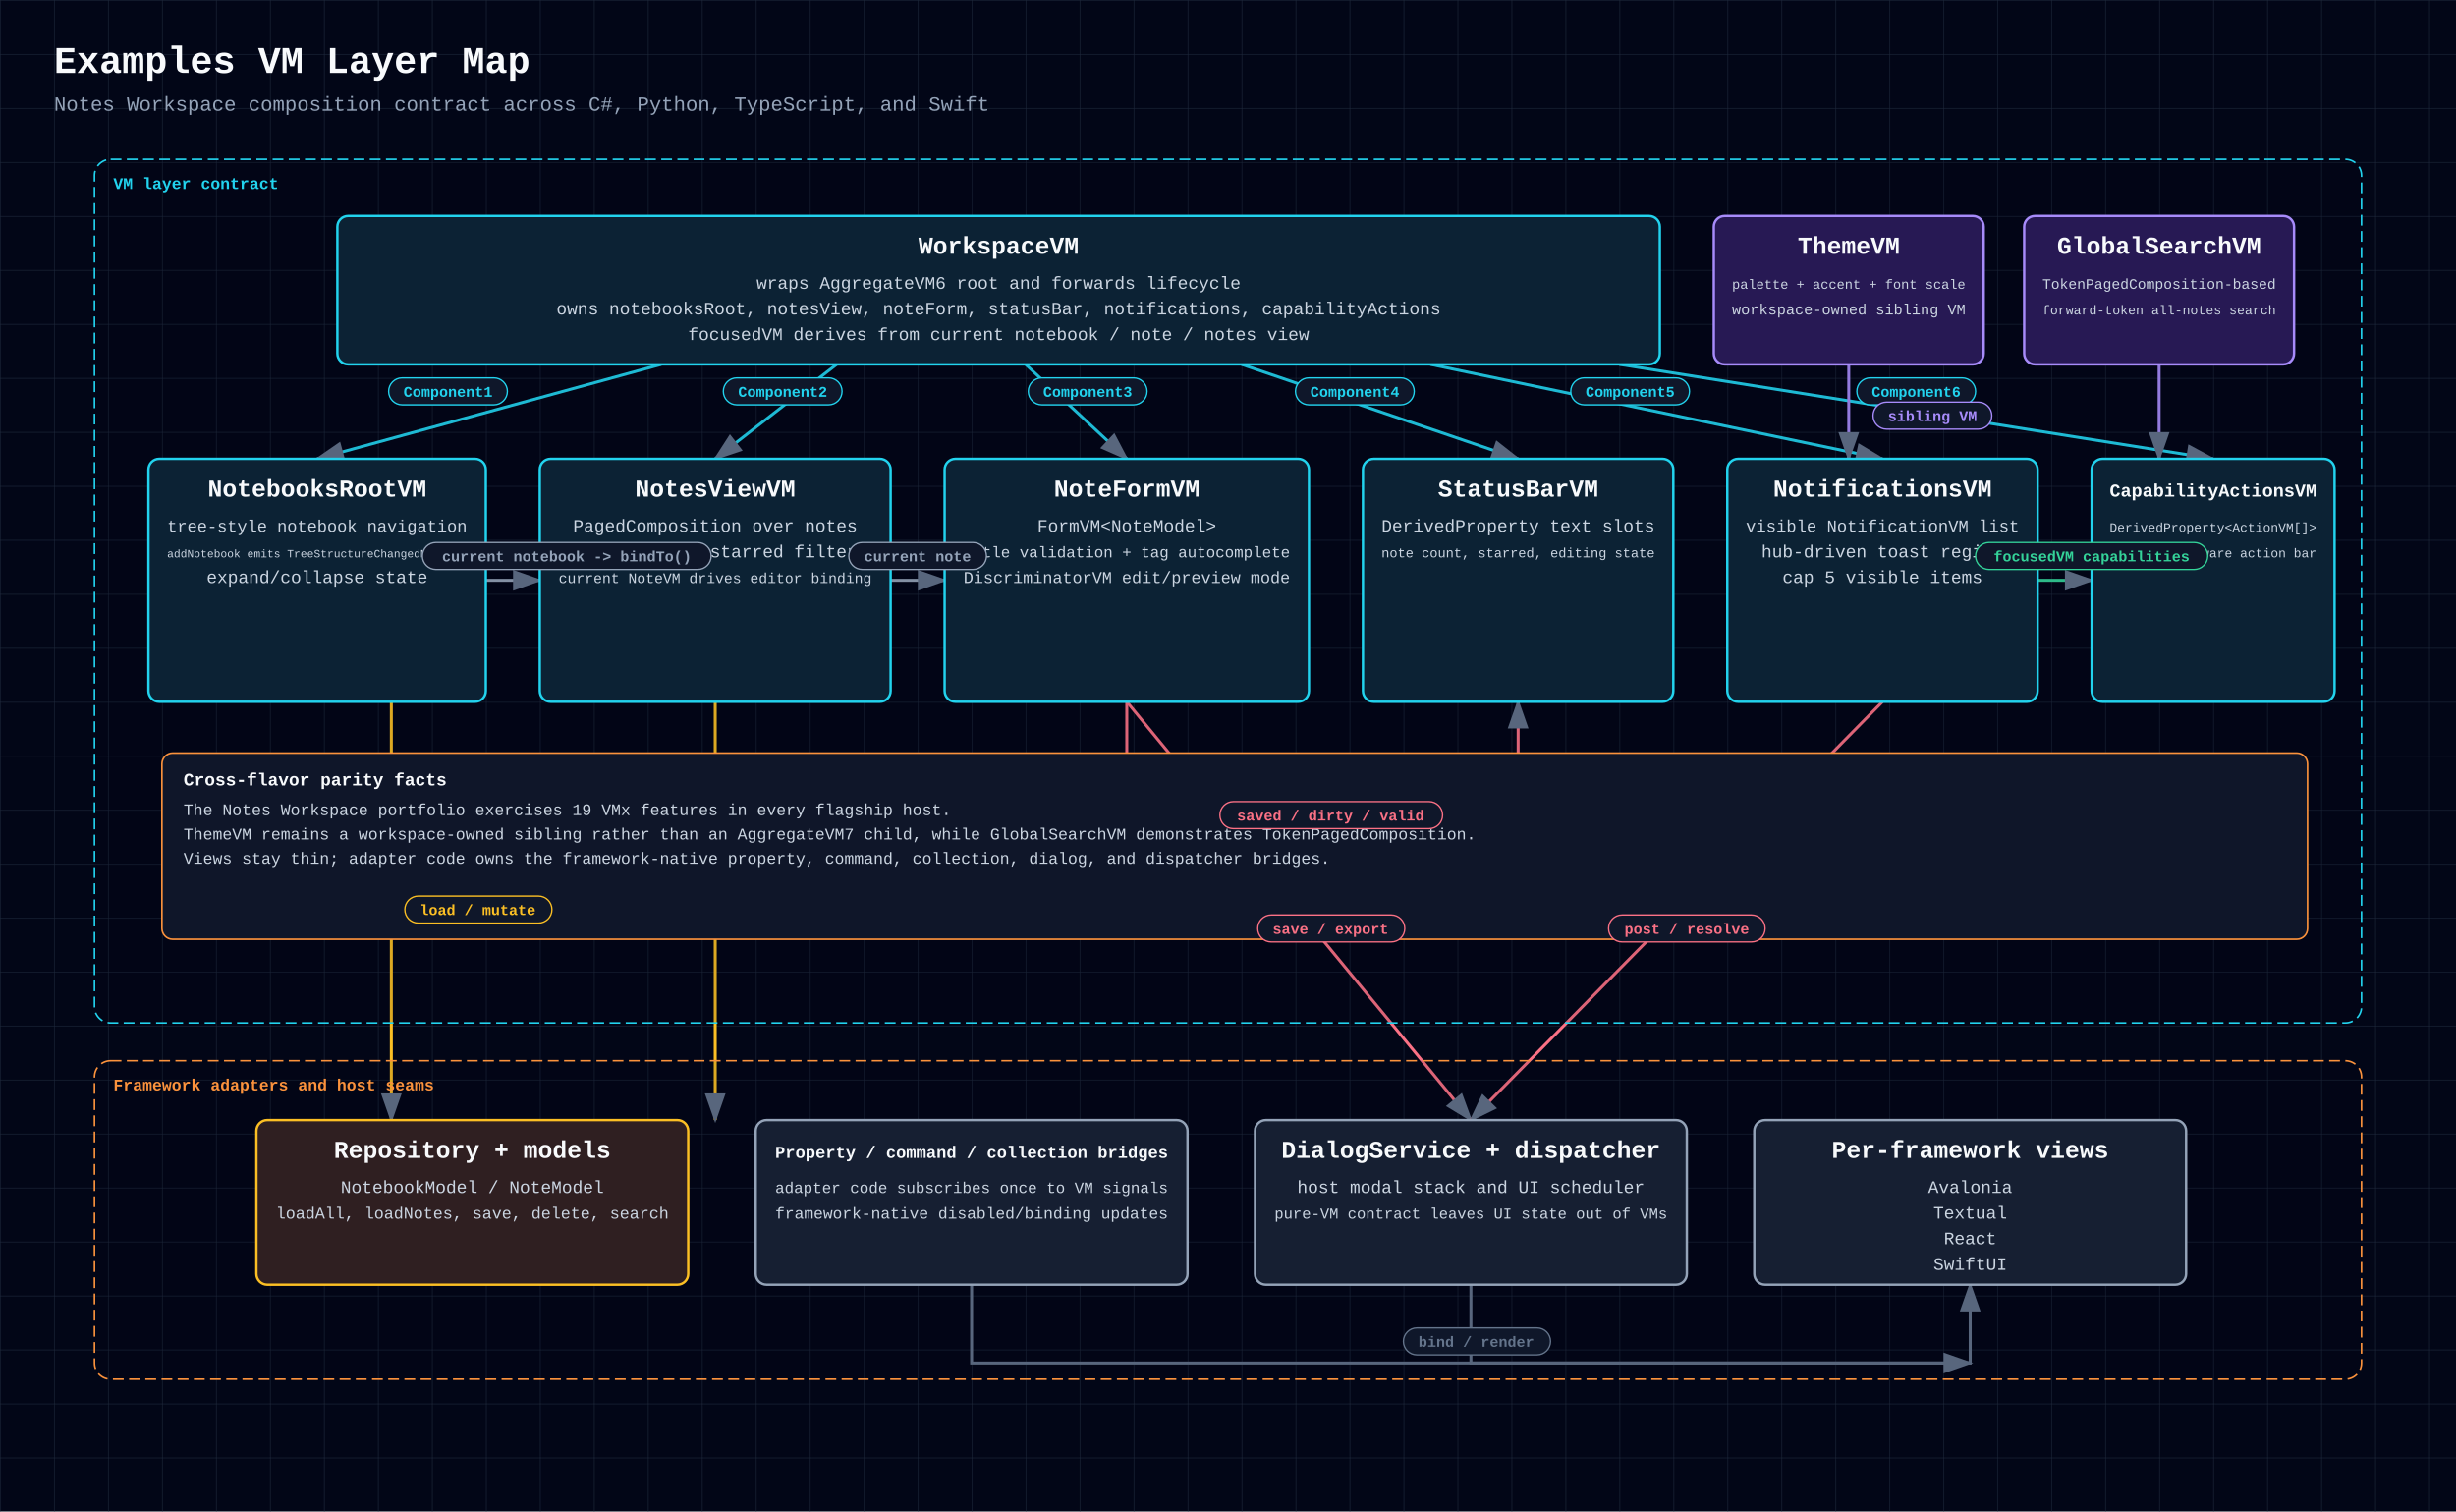
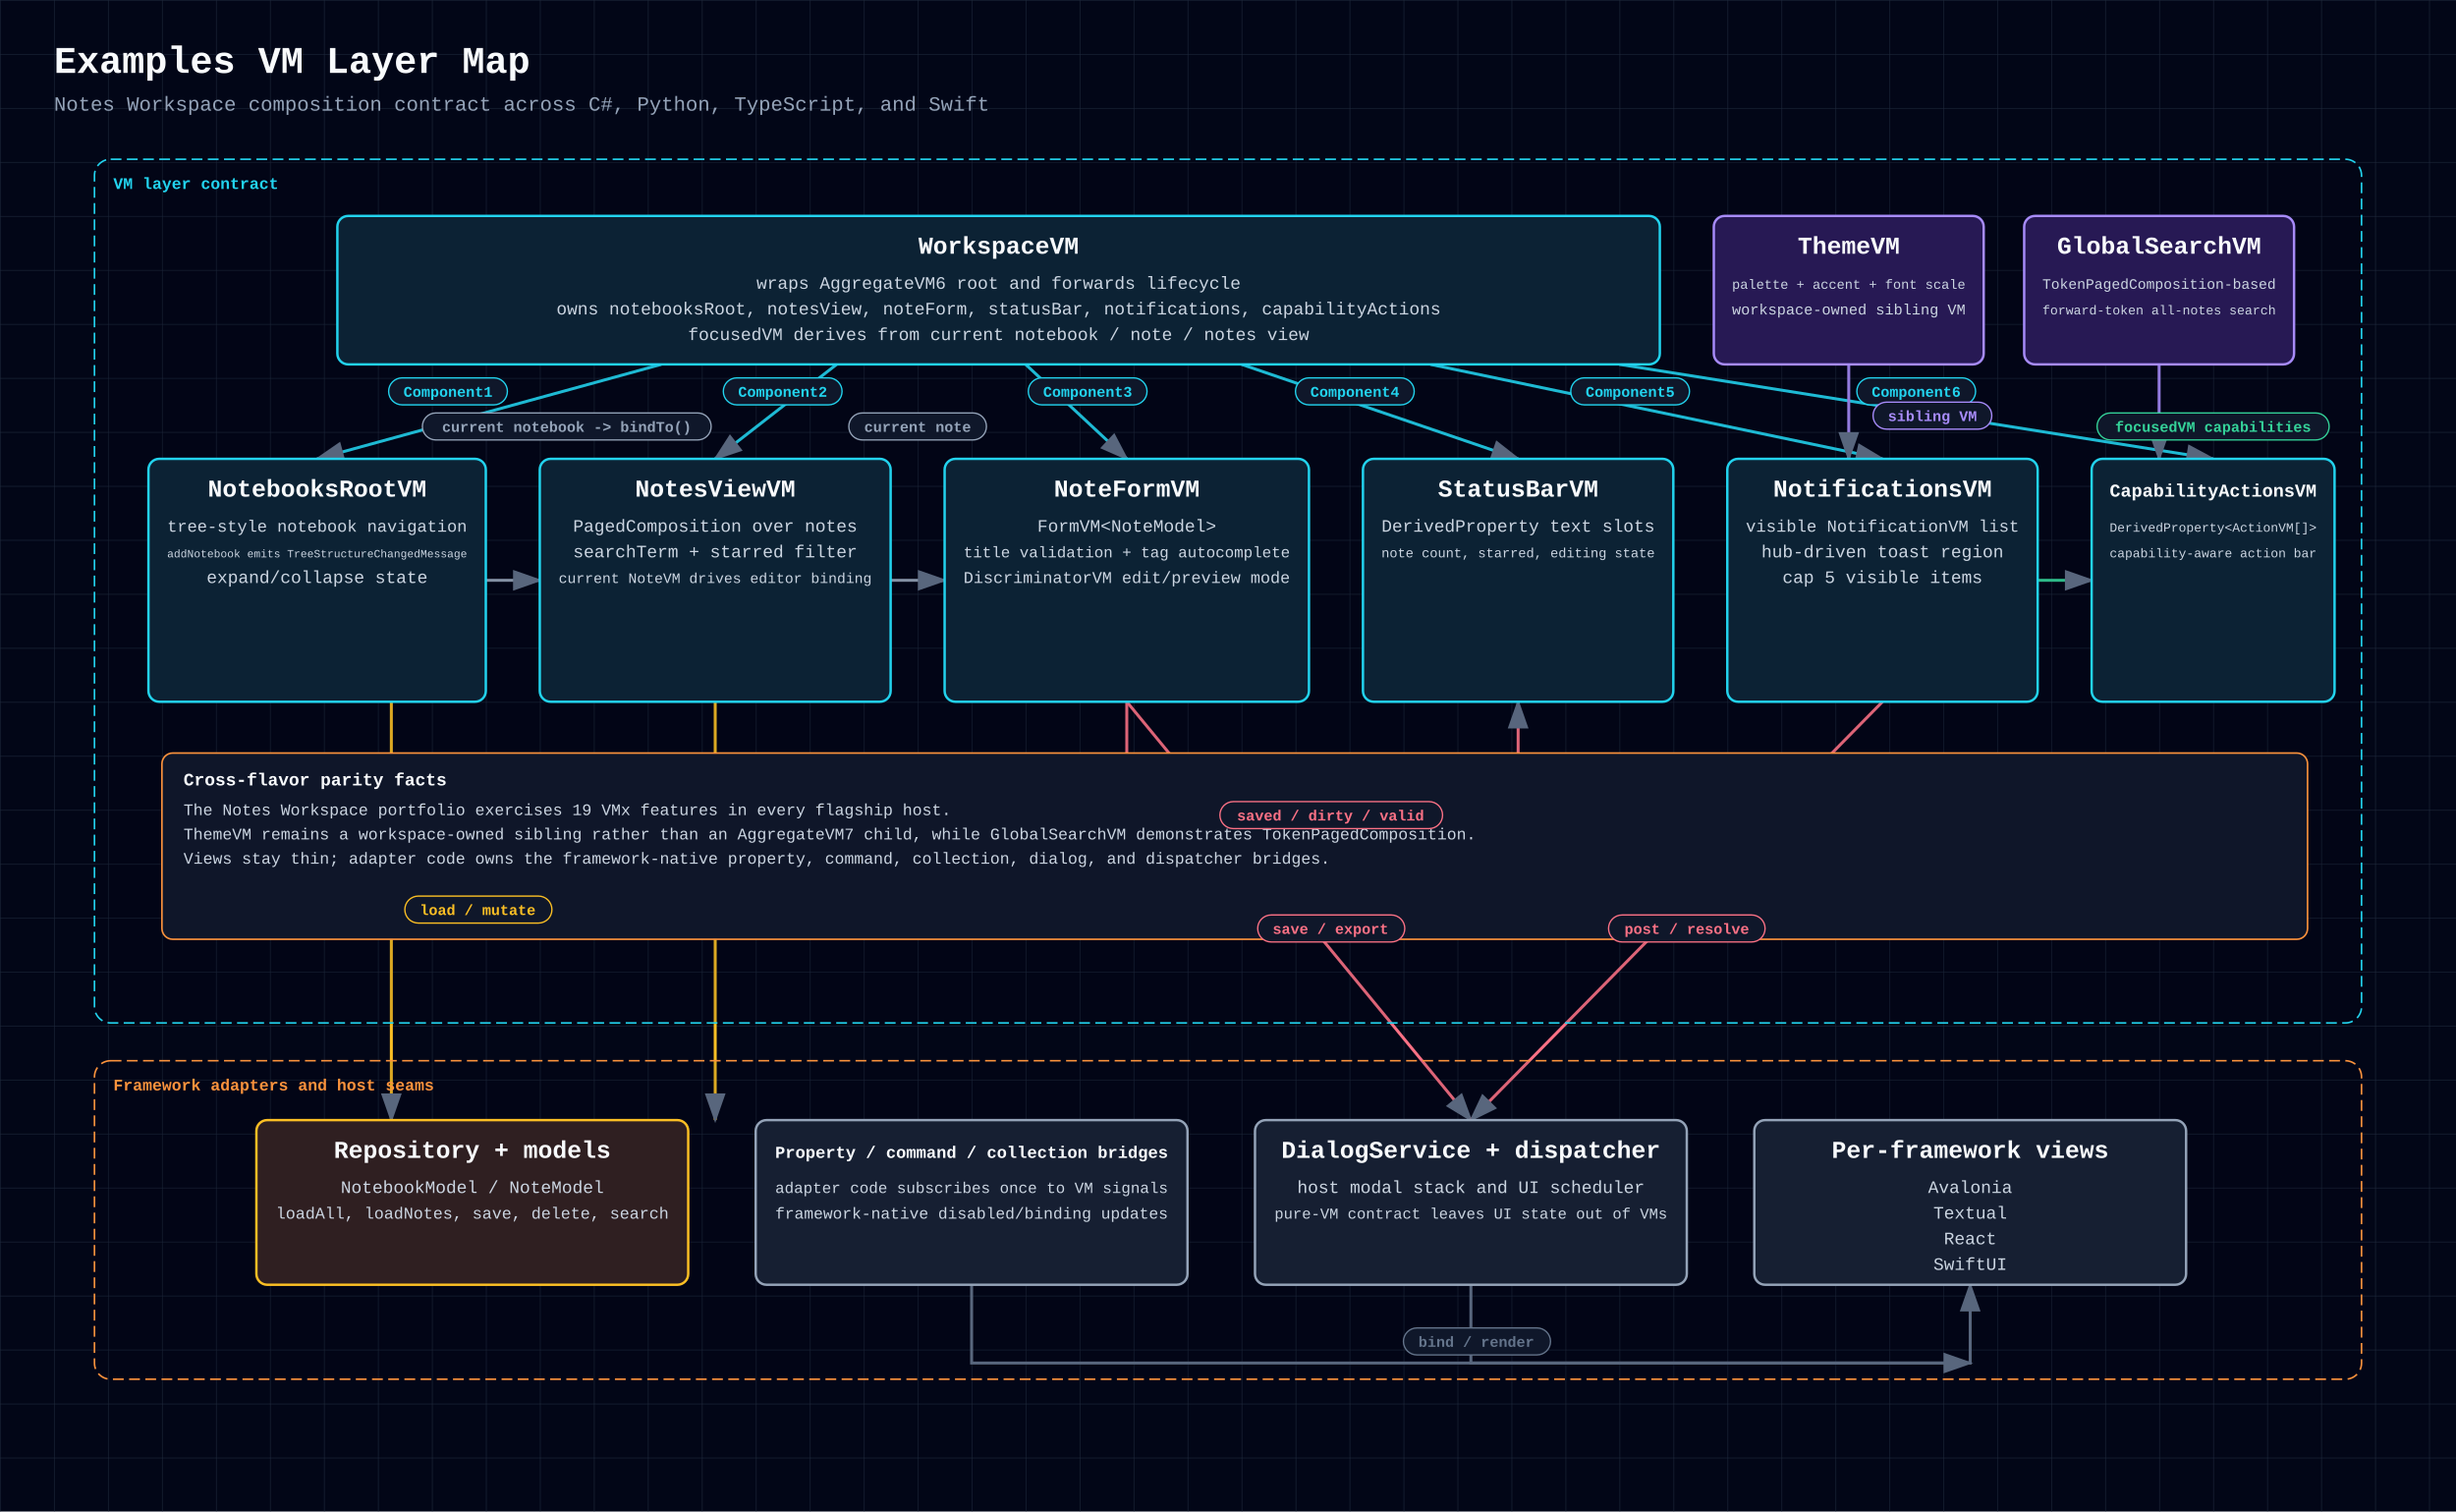
<svg xmlns="http://www.w3.org/2000/svg" width="1820" height="1120" viewBox="0 0 1820 1120" style="font-family: 'JetBrains Mono', ui-monospace, SFMono-Regular, Menlo, Monaco, Consolas, 'Liberation Mono', 'Courier New', monospace;">
  <defs>
    <style>
      text { font-family: 'JetBrains Mono', ui-monospace, SFMono-Regular, Menlo, Monaco, Consolas, 'Liberation Mono', 'Courier New', monospace; }
    </style>
    <pattern id="grid" width="40" height="40" patternUnits="userSpaceOnUse">
      <path d="M 40 0 L 0 0 0 40" fill="none" stroke="#1e293b" stroke-width="0.8" />
    </pattern>
    <marker id="arrowhead" markerWidth="10" markerHeight="7" refX="9" refY="3.5" orient="auto">
      <polygon points="0 0, 10 3.5, 0 7" fill="#64748b" />
    </marker>
  </defs>
  <rect width="100%" height="100%" fill="#020617" />
  <rect width="100%" height="100%" fill="url(#grid)" />
  <text x="40" y="54" fill="#f8fafc" font-size="28" font-weight="700" text-anchor="start">Examples VM Layer Map</text>
  <text x="40" y="82" fill="#94a3b8" font-size="15" font-weight="400" text-anchor="start">Notes Workspace composition contract across C#, Python, TypeScript, and Swift</text>
  <polyline points="490,270 235,340" fill="none" stroke="#22d3ee" stroke-width="2.2" marker-end="url(#arrowhead)" />
  <polyline points="620,270 530,340" fill="none" stroke="#22d3ee" stroke-width="2.2" marker-end="url(#arrowhead)" />
  <polyline points="760,270 835,340" fill="none" stroke="#22d3ee" stroke-width="2.2" marker-end="url(#arrowhead)" />
  <polyline points="920,270 1125,340" fill="none" stroke="#22d3ee" stroke-width="2.2" marker-end="url(#arrowhead)" />
  <polyline points="1060,270 1395,340" fill="none" stroke="#22d3ee" stroke-width="2.2" marker-end="url(#arrowhead)" />
  <polyline points="1200,270 1640,340" fill="none" stroke="#22d3ee" stroke-width="2.2" marker-end="url(#arrowhead)" />
  <polyline points="1370,270 1370,340" fill="none" stroke="#a78bfa" stroke-width="2.2" marker-end="url(#arrowhead)" />
  <polyline points="1600,270 1600,340" fill="none" stroke="#a78bfa" stroke-width="2.2" marker-end="url(#arrowhead)" />
  <polyline points="360,430 400,430" fill="none" stroke="#94a3b8" stroke-width="2.2" marker-end="url(#arrowhead)" />
  <polyline points="660,430 700,430" fill="none" stroke="#94a3b8" stroke-width="2.2" marker-end="url(#arrowhead)" />
  <polyline points="835,520 835,620 1125,620 1125,520" fill="none" stroke="#fb7185" stroke-width="2.2" marker-end="url(#arrowhead)" />
  <polyline points="1510,430 1550,430" fill="none" stroke="#34d399" stroke-width="2.2" marker-end="url(#arrowhead)" />
  <polyline points="290,520 290,830" fill="none" stroke="#fbbf24" stroke-width="2.2" marker-end="url(#arrowhead)" />
  <polyline points="530,520 530,830" fill="none" stroke="#fbbf24" stroke-width="2.2" marker-end="url(#arrowhead)" />
  <polyline points="835,520 1090,830" fill="none" stroke="#fb7185" stroke-width="2.2" marker-end="url(#arrowhead)" />
  <polyline points="1395,520 1090,830" fill="none" stroke="#fb7185" stroke-width="2.2" marker-end="url(#arrowhead)" />
  <polyline points="720,952 720,1010 1460,1010 1460,952" fill="none" stroke="#64748b" stroke-width="2.2" marker-end="url(#arrowhead)" />
  <polyline points="1090,952 1090,1010 1460,1010" fill="none" stroke="#64748b" stroke-width="2.2" marker-end="url(#arrowhead)" />
  <rect x="70" y="118" width="1680" height="640" rx="12" fill="rgba(2, 6, 23, 0.12)" stroke="#22d3ee" stroke-width="1.2" stroke-dasharray="8 4" />
  <text x="84" y="140" fill="#22d3ee" font-size="12" font-weight="700" text-anchor="start">VM layer contract</text>
  <rect x="70" y="786" width="1680" height="236" rx="12" fill="rgba(2, 6, 23, 0.12)" stroke="#fb923c" stroke-width="1.2" stroke-dasharray="8 4" />
  <text x="84" y="808" fill="#fb923c" font-size="12" font-weight="700" text-anchor="start">Framework adapters and host seams</text>
  <rect x="250" y="160" width="980" height="110" rx="8" fill="#0f172a" />
  <rect x="250" y="160" width="980" height="110" rx="8" fill="rgba(8, 51, 68, 0.4)" stroke="#22d3ee" stroke-width="1.8" />
  <text x="740" y="188" fill="#f8fafc" font-size="18" font-weight="700" text-anchor="middle">WorkspaceVM</text>
  <text x="740" y="214" fill="#cbd5e1" font-size="13" font-weight="400" text-anchor="middle">wraps AggregateVM6 root and forwards lifecycle</text>
  <text x="740" y="233" fill="#cbd5e1" font-size="13" font-weight="400" text-anchor="middle">owns notebooksRoot, notesView, noteForm, statusBar, notifications, capabilityActions</text>
  <text x="740" y="252" fill="#cbd5e1" font-size="13" font-weight="400" text-anchor="middle">focusedVM derives from current notebook / note / notes view</text>
  <rect x="1270" y="160" width="200" height="110" rx="8" fill="#0f172a" />
  <rect x="1270" y="160" width="200" height="110" rx="8" fill="rgba(76, 29, 149, 0.4)" stroke="#a78bfa" stroke-width="1.8" />
  <text x="1370" y="188" fill="#f8fafc" font-size="18" font-weight="700" text-anchor="middle">ThemeVM</text>
  <text x="1370" y="214" fill="#cbd5e1" font-size="9.94" font-weight="400" text-anchor="middle">palette + accent + font scale</text>
  <text x="1370" y="233" fill="#cbd5e1" font-size="11.09" font-weight="400" text-anchor="middle">workspace-owned sibling VM</text>
  <rect x="1500" y="160" width="200" height="110" rx="8" fill="#0f172a" />
  <rect x="1500" y="160" width="200" height="110" rx="8" fill="rgba(76, 29, 149, 0.4)" stroke="#a78bfa" stroke-width="1.8" />
  <text x="1600" y="188" fill="#f8fafc" font-size="18" font-weight="700" text-anchor="middle">GlobalSearchVM</text>
  <text x="1600" y="214" fill="#cbd5e1" font-size="10.68" font-weight="400" text-anchor="middle">TokenPagedComposition-based</text>
  <text x="1600" y="233" fill="#cbd5e1" font-size="9.61" font-weight="400" text-anchor="middle">forward-token all-notes search</text>
  <rect x="110" y="340" width="250" height="180" rx="8" fill="#0f172a" />
  <rect x="110" y="340" width="250" height="180" rx="8" fill="rgba(8, 51, 68, 0.4)" stroke="#22d3ee" stroke-width="1.8" />
  <text x="235" y="368" fill="#f8fafc" font-size="18" font-weight="700" text-anchor="middle">NotebooksRootVM</text>
  <text x="235" y="394" fill="#cbd5e1" font-size="12.34" font-weight="400" text-anchor="middle">tree-style notebook navigation</text>
  <text x="235" y="413" fill="#cbd5e1" font-size="8.23" font-weight="400" text-anchor="middle">addNotebook emits TreeStructureChangedMessage</text>
  <text x="235" y="432" fill="#cbd5e1" font-size="13" font-weight="400" text-anchor="middle">expand/collapse state</text>
  <rect x="400" y="340" width="260" height="180" rx="8" fill="#0f172a" />
  <rect x="400" y="340" width="260" height="180" rx="8" fill="rgba(8, 51, 68, 0.4)" stroke="#22d3ee" stroke-width="1.8" />
  <text x="530" y="368" fill="#f8fafc" font-size="18" font-weight="700" text-anchor="middle">NotesViewVM</text>
  <text x="530" y="394" fill="#cbd5e1" font-size="13" font-weight="400" text-anchor="middle">PagedComposition over notes</text>
  <text x="530" y="413" fill="#cbd5e1" font-size="13" font-weight="400" text-anchor="middle">searchTerm + starred filter</text>
  <text x="530" y="432" fill="#cbd5e1" font-size="10.74" font-weight="400" text-anchor="middle">current NoteVM drives editor binding</text>
  <rect x="700" y="340" width="270" height="180" rx="8" fill="#0f172a" />
  <rect x="700" y="340" width="270" height="180" rx="8" fill="rgba(8, 51, 68, 0.4)" stroke="#22d3ee" stroke-width="1.8" />
  <text x="835" y="368" fill="#f8fafc" font-size="18" font-weight="700" text-anchor="middle">NoteFormVM</text>
  <text x="835" y="394" fill="#cbd5e1" font-size="13" font-weight="400" text-anchor="middle">FormVM&lt;NoteModel&gt;</text>
  <text x="835" y="413" fill="#cbd5e1" font-size="11.52" font-weight="400" text-anchor="middle">title validation + tag autocomplete</text>
  <text x="835" y="432" fill="#cbd5e1" font-size="12.22" font-weight="400" text-anchor="middle">DiscriminatorVM edit/preview mode</text>
  <rect x="1010" y="340" width="230" height="180" rx="8" fill="#0f172a" />
  <rect x="1010" y="340" width="230" height="180" rx="8" fill="rgba(8, 51, 68, 0.4)" stroke="#22d3ee" stroke-width="1.8" />
  <text x="1125" y="368" fill="#f8fafc" font-size="18" font-weight="700" text-anchor="middle">StatusBarVM</text>
  <text x="1125" y="394" fill="#cbd5e1" font-size="12.98" font-weight="400" text-anchor="middle">DerivedProperty text slots</text>
  <text x="1125" y="413" fill="#cbd5e1" font-size="9.93" font-weight="400" text-anchor="middle">note count, starred, editing state</text>
  <rect x="1280" y="340" width="230" height="180" rx="8" fill="#0f172a" />
  <rect x="1280" y="340" width="230" height="180" rx="8" fill="rgba(8, 51, 68, 0.4)" stroke="#22d3ee" stroke-width="1.8" />
  <text x="1395" y="368" fill="#f8fafc" font-size="18" font-weight="700" text-anchor="middle">NotificationsVM</text>
  <text x="1395" y="394" fill="#cbd5e1" font-size="12.5" font-weight="400" text-anchor="middle">visible NotificationVM list</text>
  <text x="1395" y="413" fill="#cbd5e1" font-size="13" font-weight="400" text-anchor="middle">hub-driven toast region</text>
  <text x="1395" y="432" fill="#cbd5e1" font-size="13" font-weight="400" text-anchor="middle">cap 5 visible items</text>
  <rect x="1550" y="340" width="180" height="180" rx="8" fill="#0f172a" />
  <rect x="1550" y="340" width="180" height="180" rx="8" fill="rgba(8, 51, 68, 0.4)" stroke="#22d3ee" stroke-width="1.8" />
  <text x="1640" y="368" fill="#f8fafc" font-size="13.45" font-weight="700" text-anchor="middle">CapabilityActionsVM</text>
  <text x="1640" y="394" fill="#cbd5e1" font-size="9.47" font-weight="400" text-anchor="middle">DerivedProperty&lt;ActionVM[]&gt;</text>
  <text x="1640" y="413" fill="#cbd5e1" font-size="9.47" font-weight="400" text-anchor="middle">capability-aware action bar</text>
  <rect x="190" y="830" width="320" height="122" rx="8" fill="#0f172a" />
  <rect x="190" y="830" width="320" height="122" rx="8" fill="rgba(120, 53, 15, 0.3)" stroke="#fbbf24" stroke-width="1.8" />
  <text x="350" y="858" fill="#f8fafc" font-size="18" font-weight="700" text-anchor="middle">Repository + models</text>
  <text x="350" y="884" fill="#cbd5e1" font-size="13" font-weight="400" text-anchor="middle">NotebookModel / NoteModel</text>
  <text x="350" y="903" fill="#cbd5e1" font-size="12.13" font-weight="400" text-anchor="middle">loadAll, loadNotes, save, delete, search</text>
  <rect x="560" y="830" width="320" height="122" rx="8" fill="#0f172a" />
  <rect x="560" y="830" width="320" height="122" rx="8" fill="rgba(30, 41, 59, 0.5)" stroke="#94a3b8" stroke-width="1.8" />
  <text x="720" y="858" fill="#f8fafc" font-size="12.44" font-weight="700" text-anchor="middle">Property / command / collection bridges</text>
  <text x="720" y="884" fill="#cbd5e1" font-size="11.55" font-weight="400" text-anchor="middle">adapter code subscribes once to VM signals</text>
  <text x="720" y="903" fill="#cbd5e1" font-size="11.83" font-weight="400" text-anchor="middle">framework-native disabled/binding updates</text>
  <rect x="930" y="830" width="320" height="122" rx="8" fill="#0f172a" />
  <rect x="930" y="830" width="320" height="122" rx="8" fill="rgba(30, 41, 59, 0.5)" stroke="#94a3b8" stroke-width="1.8" />
  <text x="1090" y="858" fill="#f8fafc" font-size="18" font-weight="700" text-anchor="middle">DialogService + dispatcher</text>
  <text x="1090" y="884" fill="#cbd5e1" font-size="13" font-weight="400" text-anchor="middle">host modal stack and UI scheduler</text>
  <text x="1090" y="903" fill="#cbd5e1" font-size="11.28" font-weight="400" text-anchor="middle">pure-VM contract leaves UI state out of VMs</text>
  <rect x="1300" y="830" width="320" height="122" rx="8" fill="#0f172a" />
  <rect x="1300" y="830" width="320" height="122" rx="8" fill="rgba(30, 41, 59, 0.5)" stroke="#94a3b8" stroke-width="1.8" />
  <text x="1460" y="858" fill="#f8fafc" font-size="18" font-weight="700" text-anchor="middle">Per-framework views</text>
  <text x="1460" y="884" fill="#cbd5e1" font-size="13" font-weight="400" text-anchor="middle">Avalonia</text>
  <text x="1460" y="903" fill="#cbd5e1" font-size="13" font-weight="400" text-anchor="middle">Textual</text>
  <text x="1460" y="922" fill="#cbd5e1" font-size="13" font-weight="400" text-anchor="middle">React</text>
  <text x="1460" y="941" fill="#cbd5e1" font-size="13" font-weight="400" text-anchor="middle">SwiftUI</text>
  <rect x="120" y="558" width="1590" height="138" rx="8" fill="#0f172a" />
  <rect x="120" y="558" width="1590" height="138" rx="8" fill="rgba(15, 23, 42, 0.94)" stroke="#fb923c" stroke-width="1.2" />
  <text x="136" y="582" fill="#f8fafc" font-size="13" font-weight="700" text-anchor="start">Cross-flavor parity facts</text>
  <text x="136" y="604" fill="#cbd5e1" font-size="12" font-weight="400" text-anchor="start">The Notes Workspace portfolio exercises 19 VMx features in every flagship host.</text>
  <text x="136" y="622" fill="#cbd5e1" font-size="12" font-weight="400" text-anchor="start">ThemeVM remains a workspace-owned sibling rather than an AggregateVM7 child, while GlobalSearchVM demonstrates TokenPagedComposition.</text>
  <text x="136" y="640" fill="#cbd5e1" font-size="12" font-weight="400" text-anchor="start">Views stay thin; adapter code owns the framework-native property, command, collection, dialog, and dispatcher bridges.</text>
  <rect x="288" y="280" width="88" height="20" rx="10" fill="#0f172a" stroke="#22d3ee" stroke-width="1" />
  <text x="332" y="294" fill="#22d3ee" font-size="11" font-weight="700" text-anchor="middle">Component1</text>
  <rect x="536" y="280" width="88" height="20" rx="10" fill="#0f172a" stroke="#22d3ee" stroke-width="1" />
  <text x="580" y="294" fill="#22d3ee" font-size="11" font-weight="700" text-anchor="middle">Component2</text>
  <rect x="762" y="280" width="88" height="20" rx="10" fill="#0f172a" stroke="#22d3ee" stroke-width="1" />
  <text x="806" y="294" fill="#22d3ee" font-size="11" font-weight="700" text-anchor="middle">Component3</text>
  <rect x="960" y="280" width="88" height="20" rx="10" fill="#0f172a" stroke="#22d3ee" stroke-width="1" />
  <text x="1004" y="294" fill="#22d3ee" font-size="11" font-weight="700" text-anchor="middle">Component4</text>
  <rect x="1164" y="280" width="88" height="20" rx="10" fill="#0f172a" stroke="#22d3ee" stroke-width="1" />
  <text x="1208" y="294" fill="#22d3ee" font-size="11" font-weight="700" text-anchor="middle">Component5</text>
  <rect x="1376" y="280" width="88" height="20" rx="10" fill="#0f172a" stroke="#22d3ee" stroke-width="1" />
  <text x="1420" y="294" fill="#22d3ee" font-size="11" font-weight="700" text-anchor="middle">Component6</text>
  <rect x="1388" y="298" width="88" height="20" rx="10" fill="#0f172a" stroke="#a78bfa" stroke-width="1" />
  <text x="1432" y="312" fill="#a78bfa" font-size="11" font-weight="700" text-anchor="middle">sibling VM</text>
-   <rect x="313" y="402" width="214" height="20" rx="10" fill="#0f172a" stroke="#94a3b8" stroke-width="1" />
-   <text x="420" y="416" fill="#94a3b8" font-size="11" font-weight="700" text-anchor="middle">current notebook -&gt; bindTo()</text>
-   <rect x="629" y="402" width="102" height="20" rx="10" fill="#0f172a" stroke="#94a3b8" stroke-width="1" />
-   <text x="680" y="416" fill="#94a3b8" font-size="11" font-weight="700" text-anchor="middle">current note</text>
+   <rect x="313" y="306" width="214" height="20" rx="10" fill="#0f172a" stroke="#94a3b8" stroke-width="1" />
+   <text x="420" y="320" fill="#94a3b8" font-size="11" font-weight="700" text-anchor="middle">current notebook -&gt; bindTo()</text>
+   <rect x="629" y="306" width="102" height="20" rx="10" fill="#0f172a" stroke="#94a3b8" stroke-width="1" />
+   <text x="680" y="320" fill="#94a3b8" font-size="11" font-weight="700" text-anchor="middle">current note</text>
  <rect x="904" y="594" width="165" height="20" rx="10" fill="#0f172a" stroke="#fb7185" stroke-width="1" />
  <text x="986" y="608" fill="#fb7185" font-size="11" font-weight="700" text-anchor="middle">saved / dirty / valid</text>
-   <rect x="1464" y="402" width="172" height="20" rx="10" fill="#0f172a" stroke="#34d399" stroke-width="1" />
-   <text x="1550" y="416" fill="#34d399" font-size="11" font-weight="700" text-anchor="middle">focusedVM capabilities</text>
+   <rect x="1554" y="306" width="172" height="20" rx="10" fill="#0f172a" stroke="#34d399" stroke-width="1" />
+   <text x="1640" y="320" fill="#34d399" font-size="11" font-weight="700" text-anchor="middle">focusedVM capabilities</text>
  <rect x="300" y="664" width="109" height="20" rx="10" fill="#0f172a" stroke="#fbbf24" stroke-width="1" />
  <text x="354" y="678" fill="#fbbf24" font-size="11" font-weight="700" text-anchor="middle">load / mutate</text>
  <rect x="932" y="678" width="109" height="20" rx="10" fill="#0f172a" stroke="#fb7185" stroke-width="1" />
  <text x="986" y="692" fill="#fb7185" font-size="11" font-weight="700" text-anchor="middle">save / export</text>
  <rect x="1192" y="678" width="116" height="20" rx="10" fill="#0f172a" stroke="#fb7185" stroke-width="1" />
  <text x="1250" y="692" fill="#fb7185" font-size="11" font-weight="700" text-anchor="middle">post / resolve</text>
  <rect x="1040" y="984" width="109" height="20" rx="10" fill="#0f172a" stroke="#64748b" stroke-width="1" />
  <text x="1094" y="998" fill="#64748b" font-size="11" font-weight="700" text-anchor="middle">bind / render</text>
</svg>
